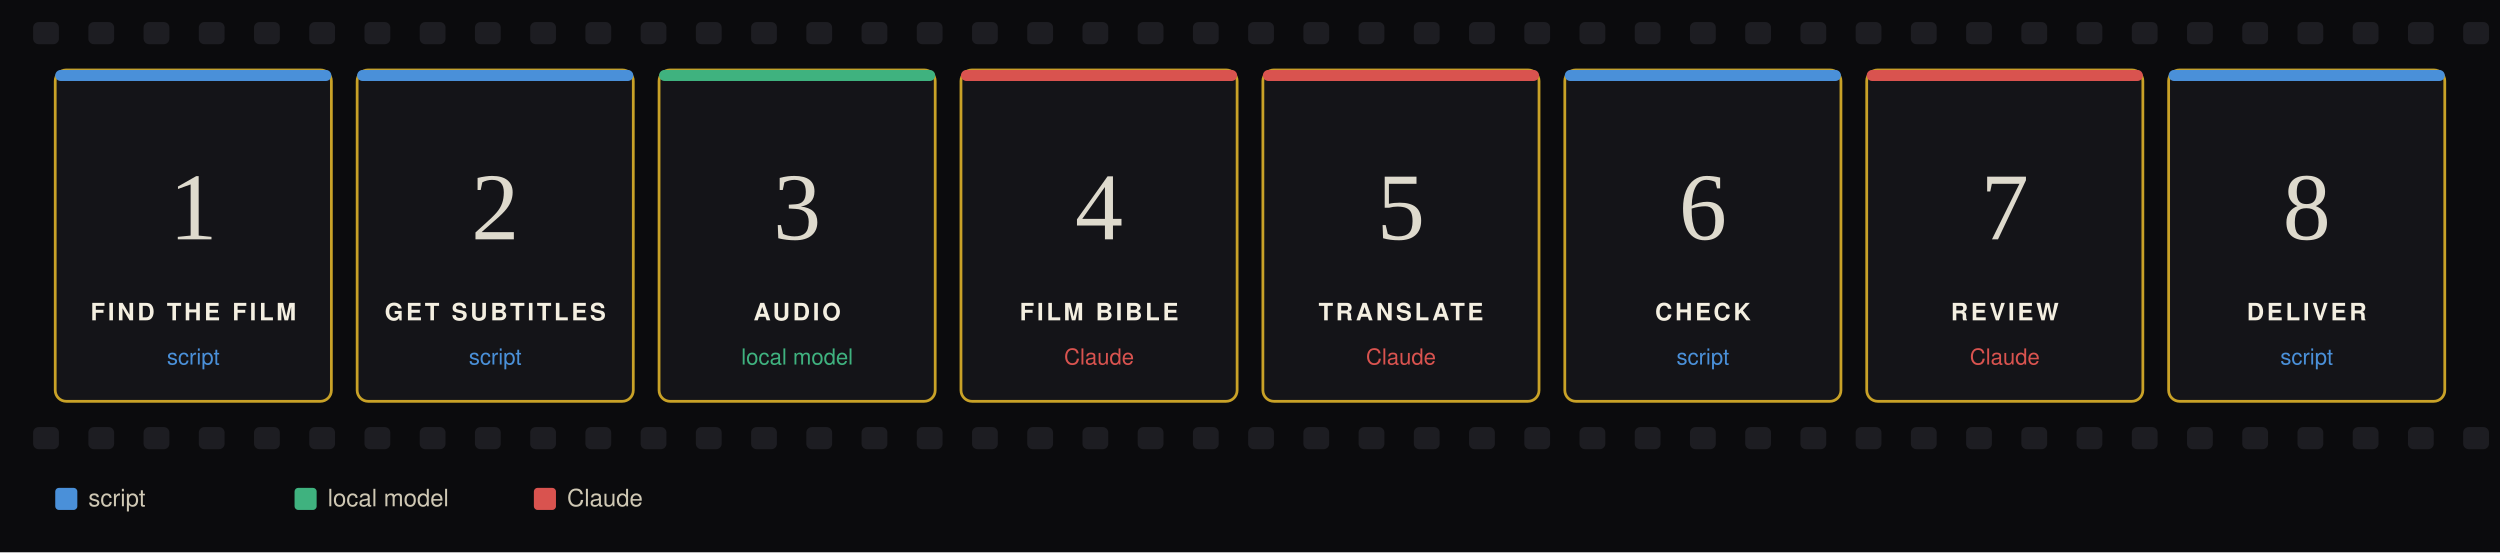
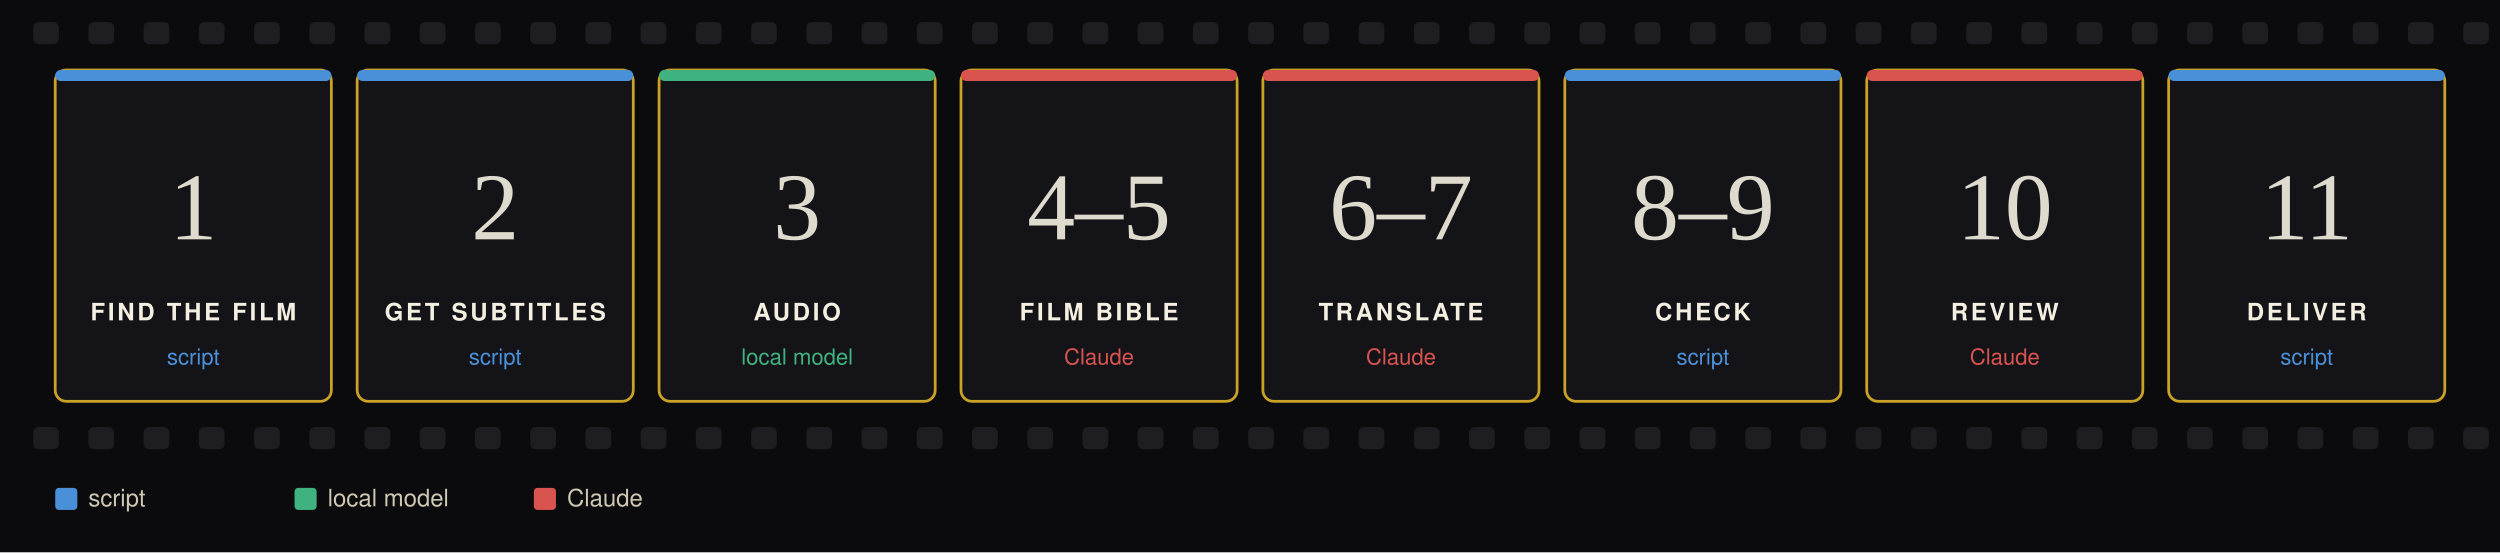
<svg xmlns="http://www.w3.org/2000/svg" viewBox="0 0 1358 300" width="1358" height="300" role="img" aria-labelledby="t d">
  <rect width="1358" height="300" fill="#0b0b0d" />
  <rect x="18" y="12" width="14" height="12" rx="3" fill="#1d1d22" />
  <rect x="48" y="12" width="14" height="12" rx="3" fill="#1d1d22" />
  <rect x="78" y="12" width="14" height="12" rx="3" fill="#1d1d22" />
  <rect x="108" y="12" width="14" height="12" rx="3" fill="#1d1d22" />
  <rect x="138" y="12" width="14" height="12" rx="3" fill="#1d1d22" />
  <rect x="168" y="12" width="14" height="12" rx="3" fill="#1d1d22" />
  <rect x="198" y="12" width="14" height="12" rx="3" fill="#1d1d22" />
  <rect x="228" y="12" width="14" height="12" rx="3" fill="#1d1d22" />
  <rect x="258" y="12" width="14" height="12" rx="3" fill="#1d1d22" />
  <rect x="288" y="12" width="14" height="12" rx="3" fill="#1d1d22" />
  <rect x="318" y="12" width="14" height="12" rx="3" fill="#1d1d22" />
  <rect x="348" y="12" width="14" height="12" rx="3" fill="#1d1d22" />
  <rect x="378" y="12" width="14" height="12" rx="3" fill="#1d1d22" />
  <rect x="408" y="12" width="14" height="12" rx="3" fill="#1d1d22" />
  <rect x="438" y="12" width="14" height="12" rx="3" fill="#1d1d22" />
  <rect x="468" y="12" width="14" height="12" rx="3" fill="#1d1d22" />
  <rect x="498" y="12" width="14" height="12" rx="3" fill="#1d1d22" />
  <rect x="528" y="12" width="14" height="12" rx="3" fill="#1d1d22" />
  <rect x="558" y="12" width="14" height="12" rx="3" fill="#1d1d22" />
  <rect x="588" y="12" width="14" height="12" rx="3" fill="#1d1d22" />
  <rect x="618" y="12" width="14" height="12" rx="3" fill="#1d1d22" />
  <rect x="648" y="12" width="14" height="12" rx="3" fill="#1d1d22" />
  <rect x="678" y="12" width="14" height="12" rx="3" fill="#1d1d22" />
  <rect x="708" y="12" width="14" height="12" rx="3" fill="#1d1d22" />
  <rect x="738" y="12" width="14" height="12" rx="3" fill="#1d1d22" />
  <rect x="768" y="12" width="14" height="12" rx="3" fill="#1d1d22" />
  <rect x="798" y="12" width="14" height="12" rx="3" fill="#1d1d22" />
  <rect x="828" y="12" width="14" height="12" rx="3" fill="#1d1d22" />
  <rect x="858" y="12" width="14" height="12" rx="3" fill="#1d1d22" />
  <rect x="888" y="12" width="14" height="12" rx="3" fill="#1d1d22" />
  <rect x="918" y="12" width="14" height="12" rx="3" fill="#1d1d22" />
  <rect x="948" y="12" width="14" height="12" rx="3" fill="#1d1d22" />
  <rect x="978" y="12" width="14" height="12" rx="3" fill="#1d1d22" />
  <rect x="1008" y="12" width="14" height="12" rx="3" fill="#1d1d22" />
  <rect x="1038" y="12" width="14" height="12" rx="3" fill="#1d1d22" />
  <rect x="1068" y="12" width="14" height="12" rx="3" fill="#1d1d22" />
  <rect x="1098" y="12" width="14" height="12" rx="3" fill="#1d1d22" />
  <rect x="1128" y="12" width="14" height="12" rx="3" fill="#1d1d22" />
  <rect x="1158" y="12" width="14" height="12" rx="3" fill="#1d1d22" />
  <rect x="1188" y="12" width="14" height="12" rx="3" fill="#1d1d22" />
  <rect x="1218" y="12" width="14" height="12" rx="3" fill="#1d1d22" />
  <rect x="1248" y="12" width="14" height="12" rx="3" fill="#1d1d22" />
  <rect x="1278" y="12" width="14" height="12" rx="3" fill="#1d1d22" />
  <rect x="1308" y="12" width="14" height="12" rx="3" fill="#1d1d22" />
  <rect x="1338" y="12" width="14" height="12" rx="3" fill="#1d1d22" />
  <rect x="18" y="232" width="14" height="12" rx="3" fill="#1d1d22" />
  <rect x="48" y="232" width="14" height="12" rx="3" fill="#1d1d22" />
  <rect x="78" y="232" width="14" height="12" rx="3" fill="#1d1d22" />
  <rect x="108" y="232" width="14" height="12" rx="3" fill="#1d1d22" />
  <rect x="138" y="232" width="14" height="12" rx="3" fill="#1d1d22" />
  <rect x="168" y="232" width="14" height="12" rx="3" fill="#1d1d22" />
  <rect x="198" y="232" width="14" height="12" rx="3" fill="#1d1d22" />
  <rect x="228" y="232" width="14" height="12" rx="3" fill="#1d1d22" />
  <rect x="258" y="232" width="14" height="12" rx="3" fill="#1d1d22" />
  <rect x="288" y="232" width="14" height="12" rx="3" fill="#1d1d22" />
  <rect x="318" y="232" width="14" height="12" rx="3" fill="#1d1d22" />
  <rect x="348" y="232" width="14" height="12" rx="3" fill="#1d1d22" />
  <rect x="378" y="232" width="14" height="12" rx="3" fill="#1d1d22" />
  <rect x="408" y="232" width="14" height="12" rx="3" fill="#1d1d22" />
  <rect x="438" y="232" width="14" height="12" rx="3" fill="#1d1d22" />
  <rect x="468" y="232" width="14" height="12" rx="3" fill="#1d1d22" />
  <rect x="498" y="232" width="14" height="12" rx="3" fill="#1d1d22" />
  <rect x="528" y="232" width="14" height="12" rx="3" fill="#1d1d22" />
  <rect x="558" y="232" width="14" height="12" rx="3" fill="#1d1d22" />
  <rect x="588" y="232" width="14" height="12" rx="3" fill="#1d1d22" />
  <rect x="618" y="232" width="14" height="12" rx="3" fill="#1d1d22" />
  <rect x="648" y="232" width="14" height="12" rx="3" fill="#1d1d22" />
  <rect x="678" y="232" width="14" height="12" rx="3" fill="#1d1d22" />
  <rect x="708" y="232" width="14" height="12" rx="3" fill="#1d1d22" />
  <rect x="738" y="232" width="14" height="12" rx="3" fill="#1d1d22" />
  <rect x="768" y="232" width="14" height="12" rx="3" fill="#1d1d22" />
  <rect x="798" y="232" width="14" height="12" rx="3" fill="#1d1d22" />
  <rect x="828" y="232" width="14" height="12" rx="3" fill="#1d1d22" />
  <rect x="858" y="232" width="14" height="12" rx="3" fill="#1d1d22" />
  <rect x="888" y="232" width="14" height="12" rx="3" fill="#1d1d22" />
  <rect x="918" y="232" width="14" height="12" rx="3" fill="#1d1d22" />
  <rect x="948" y="232" width="14" height="12" rx="3" fill="#1d1d22" />
  <rect x="978" y="232" width="14" height="12" rx="3" fill="#1d1d22" />
  <rect x="1008" y="232" width="14" height="12" rx="3" fill="#1d1d22" />
  <rect x="1038" y="232" width="14" height="12" rx="3" fill="#1d1d22" />
  <rect x="1068" y="232" width="14" height="12" rx="3" fill="#1d1d22" />
  <rect x="1098" y="232" width="14" height="12" rx="3" fill="#1d1d22" />
  <rect x="1128" y="232" width="14" height="12" rx="3" fill="#1d1d22" />
  <rect x="1158" y="232" width="14" height="12" rx="3" fill="#1d1d22" />
  <rect x="1188" y="232" width="14" height="12" rx="3" fill="#1d1d22" />
  <rect x="1218" y="232" width="14" height="12" rx="3" fill="#1d1d22" />
  <rect x="1248" y="232" width="14" height="12" rx="3" fill="#1d1d22" />
  <rect x="1278" y="232" width="14" height="12" rx="3" fill="#1d1d22" />
  <rect x="1308" y="232" width="14" height="12" rx="3" fill="#1d1d22" />
  <rect x="1338" y="232" width="14" height="12" rx="3" fill="#1d1d22" />
  <rect x="30" y="38" width="150" height="180" rx="6" fill="#141418" stroke="#c9a227" stroke-width="1.5" />
  <rect x="30" y="38" width="150" height="6" rx="3" fill="#4a90d9" />
  <text x="105.0" y="130" text-anchor="middle" font-family="Georgia, 'Times New Roman', Times, serif" font-size="52" fill="#f4efe1" opacity="0.9">1</text>
  <text x="105.0" y="174" text-anchor="middle" font-family="-apple-system, 'Segoe UI', Helvetica, Arial, sans-serif" font-size="13" font-weight="600" letter-spacing="1.5" fill="#f4efe1">FIND THE FILM</text>
  <text x="105.0" y="198" text-anchor="middle" font-family="-apple-system, 'Segoe UI', Helvetica, Arial, sans-serif" font-size="12" fill="#4a90d9">script</text>
  <rect x="194" y="38" width="150" height="180" rx="6" fill="#141418" stroke="#c9a227" stroke-width="1.5" />
  <rect x="194" y="38" width="150" height="6" rx="3" fill="#4a90d9" />
  <text x="269.0" y="130" text-anchor="middle" font-family="Georgia, 'Times New Roman', Times, serif" font-size="52" fill="#f4efe1" opacity="0.9">2</text>
  <text x="269.0" y="174" text-anchor="middle" font-family="-apple-system, 'Segoe UI', Helvetica, Arial, sans-serif" font-size="13" font-weight="600" letter-spacing="1.5" fill="#f4efe1">GET SUBTITLES</text>
  <text x="269.0" y="198" text-anchor="middle" font-family="-apple-system, 'Segoe UI', Helvetica, Arial, sans-serif" font-size="12" fill="#4a90d9">script</text>
  <rect x="358" y="38" width="150" height="180" rx="6" fill="#141418" stroke="#c9a227" stroke-width="1.5" />
  <rect x="358" y="38" width="150" height="6" rx="3" fill="#3fb27f" />
  <text x="433.0" y="130" text-anchor="middle" font-family="Georgia, 'Times New Roman', Times, serif" font-size="52" fill="#f4efe1" opacity="0.9">3</text>
  <text x="433.0" y="174" text-anchor="middle" font-family="-apple-system, 'Segoe UI', Helvetica, Arial, sans-serif" font-size="13" font-weight="600" letter-spacing="1.5" fill="#f4efe1">AUDIO</text>
  <text x="433.0" y="198" text-anchor="middle" font-family="-apple-system, 'Segoe UI', Helvetica, Arial, sans-serif" font-size="12" fill="#3fb27f">local model</text>
  <rect x="522" y="38" width="150" height="180" rx="6" fill="#141418" stroke="#c9a227" stroke-width="1.5" />
  <rect x="522" y="38" width="150" height="6" rx="3" fill="#d9534f" />
-   <text x="597.0" y="130" text-anchor="middle" font-family="Georgia, 'Times New Roman', Times, serif" font-size="52" fill="#f4efe1" opacity="0.9">4</text>
+   <text x="597.0" y="130" text-anchor="middle" font-family="Georgia, 'Times New Roman', Times, serif" font-size="52" fill="#f4efe1" opacity="0.9">4–5</text>
  <text x="597.0" y="174" text-anchor="middle" font-family="-apple-system, 'Segoe UI', Helvetica, Arial, sans-serif" font-size="13" font-weight="600" letter-spacing="1.5" fill="#f4efe1">FILM BIBLE</text>
  <text x="597.0" y="198" text-anchor="middle" font-family="-apple-system, 'Segoe UI', Helvetica, Arial, sans-serif" font-size="12" fill="#d9534f">Claude</text>
  <rect x="686" y="38" width="150" height="180" rx="6" fill="#141418" stroke="#c9a227" stroke-width="1.5" />
  <rect x="686" y="38" width="150" height="6" rx="3" fill="#d9534f" />
-   <text x="761.0" y="130" text-anchor="middle" font-family="Georgia, 'Times New Roman', Times, serif" font-size="52" fill="#f4efe1" opacity="0.9">5</text>
+   <text x="761.0" y="130" text-anchor="middle" font-family="Georgia, 'Times New Roman', Times, serif" font-size="52" fill="#f4efe1" opacity="0.9">6–7</text>
  <text x="761.0" y="174" text-anchor="middle" font-family="-apple-system, 'Segoe UI', Helvetica, Arial, sans-serif" font-size="13" font-weight="600" letter-spacing="1.5" fill="#f4efe1">TRANSLATE</text>
  <text x="761.0" y="198" text-anchor="middle" font-family="-apple-system, 'Segoe UI', Helvetica, Arial, sans-serif" font-size="12" fill="#d9534f">Claude</text>
  <rect x="850" y="38" width="150" height="180" rx="6" fill="#141418" stroke="#c9a227" stroke-width="1.5" />
  <rect x="850" y="38" width="150" height="6" rx="3" fill="#4a90d9" />
-   <text x="925.0" y="130" text-anchor="middle" font-family="Georgia, 'Times New Roman', Times, serif" font-size="52" fill="#f4efe1" opacity="0.9">6</text>
+   <text x="925.0" y="130" text-anchor="middle" font-family="Georgia, 'Times New Roman', Times, serif" font-size="52" fill="#f4efe1" opacity="0.9">8–9</text>
  <text x="925.0" y="174" text-anchor="middle" font-family="-apple-system, 'Segoe UI', Helvetica, Arial, sans-serif" font-size="13" font-weight="600" letter-spacing="1.5" fill="#f4efe1">CHECK</text>
  <text x="925.0" y="198" text-anchor="middle" font-family="-apple-system, 'Segoe UI', Helvetica, Arial, sans-serif" font-size="12" fill="#4a90d9">script</text>
  <rect x="1014" y="38" width="150" height="180" rx="6" fill="#141418" stroke="#c9a227" stroke-width="1.5" />
  <rect x="1014" y="38" width="150" height="6" rx="3" fill="#d9534f" />
-   <text x="1089.0" y="130" text-anchor="middle" font-family="Georgia, 'Times New Roman', Times, serif" font-size="52" fill="#f4efe1" opacity="0.9">7</text>
+   <text x="1089.0" y="130" text-anchor="middle" font-family="Georgia, 'Times New Roman', Times, serif" font-size="52" fill="#f4efe1" opacity="0.9">10</text>
  <text x="1089.0" y="174" text-anchor="middle" font-family="-apple-system, 'Segoe UI', Helvetica, Arial, sans-serif" font-size="13" font-weight="600" letter-spacing="1.5" fill="#f4efe1">REVIEW</text>
  <text x="1089.0" y="198" text-anchor="middle" font-family="-apple-system, 'Segoe UI', Helvetica, Arial, sans-serif" font-size="12" fill="#d9534f">Claude</text>
  <rect x="1178" y="38" width="150" height="180" rx="6" fill="#141418" stroke="#c9a227" stroke-width="1.5" />
  <rect x="1178" y="38" width="150" height="6" rx="3" fill="#4a90d9" />
-   <text x="1253.0" y="130" text-anchor="middle" font-family="Georgia, 'Times New Roman', Times, serif" font-size="52" fill="#f4efe1" opacity="0.9">8</text>
+   <text x="1253.0" y="130" text-anchor="middle" font-family="Georgia, 'Times New Roman', Times, serif" font-size="52" fill="#f4efe1" opacity="0.9">11</text>
  <text x="1253.0" y="174" text-anchor="middle" font-family="-apple-system, 'Segoe UI', Helvetica, Arial, sans-serif" font-size="13" font-weight="600" letter-spacing="1.5" fill="#f4efe1">DELIVER</text>
  <text x="1253.0" y="198" text-anchor="middle" font-family="-apple-system, 'Segoe UI', Helvetica, Arial, sans-serif" font-size="12" fill="#4a90d9">script</text>
  <rect x="30" y="265" width="12" height="12" rx="2" fill="#4a90d9" />
  <text x="48" y="275" font-family="-apple-system, 'Segoe UI', Helvetica, Arial, sans-serif" font-size="13" fill="#cfc8b4">script</text>
  <rect x="160" y="265" width="12" height="12" rx="2" fill="#3fb27f" />
  <text x="178" y="275" font-family="-apple-system, 'Segoe UI', Helvetica, Arial, sans-serif" font-size="13" fill="#cfc8b4">local model</text>
  <rect x="290" y="265" width="12" height="12" rx="2" fill="#d9534f" />
  <text x="308" y="275" font-family="-apple-system, 'Segoe UI', Helvetica, Arial, sans-serif" font-size="13" fill="#cfc8b4">Claude</text>
</svg>
